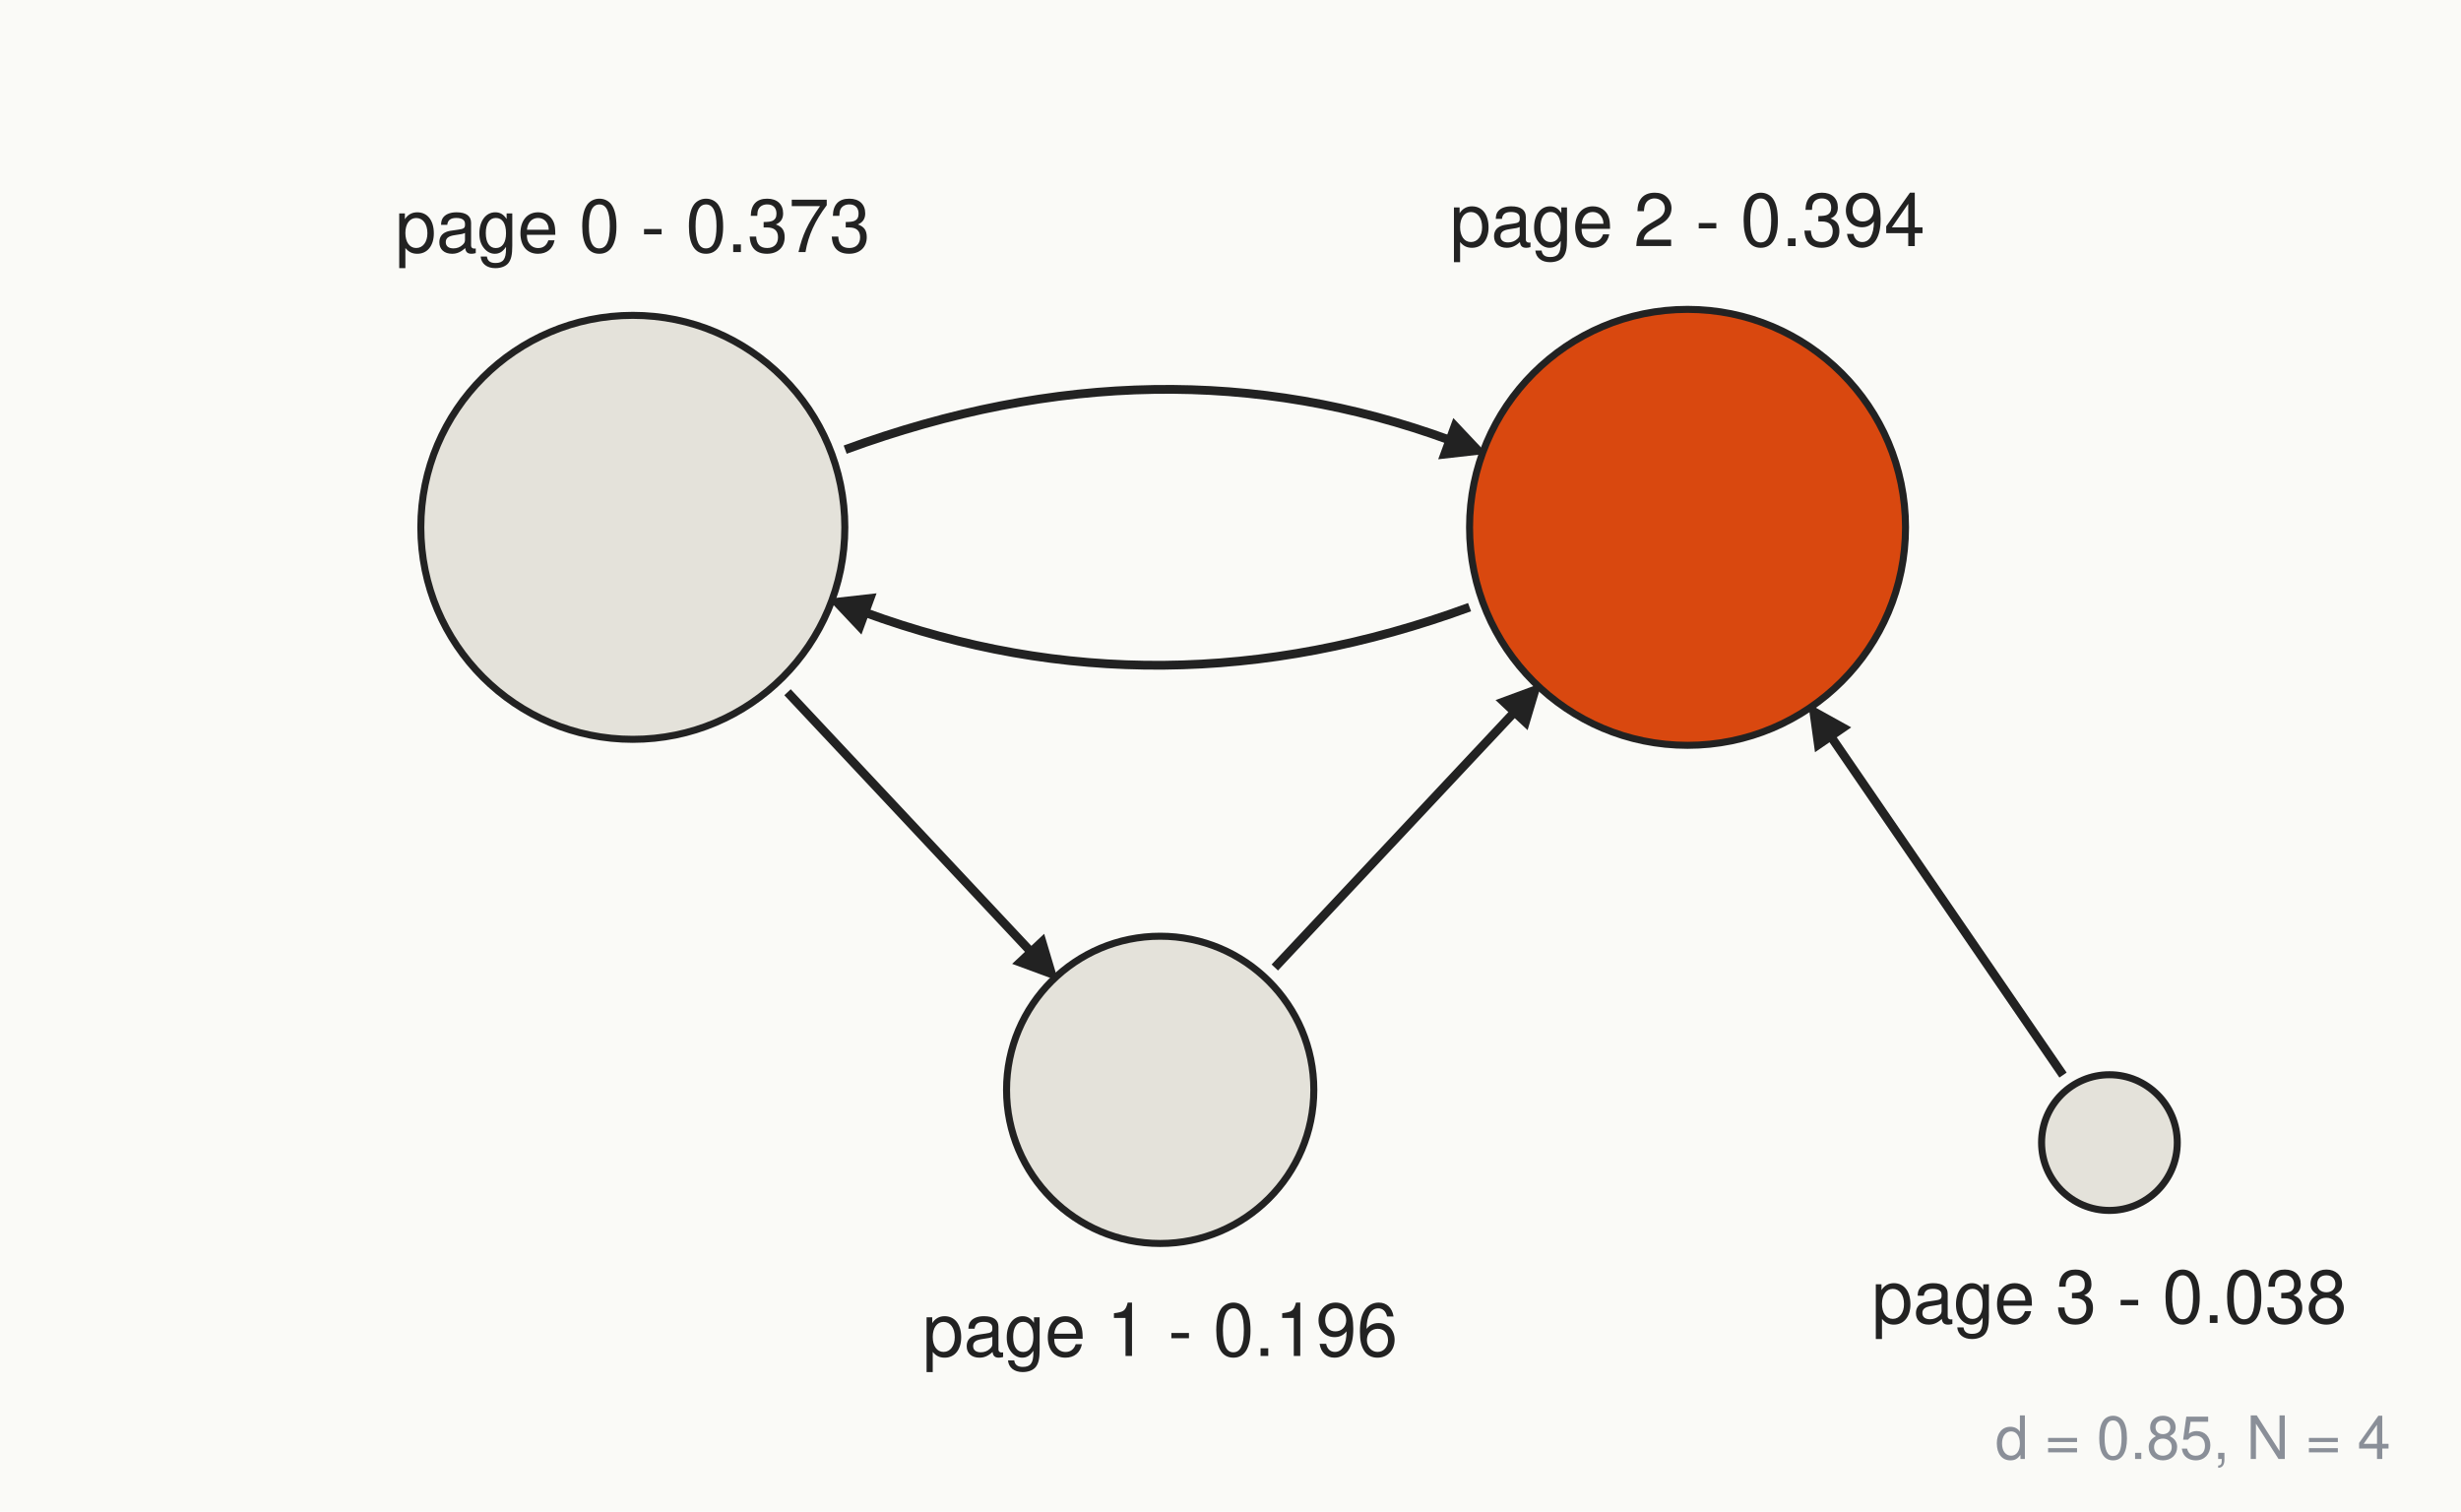
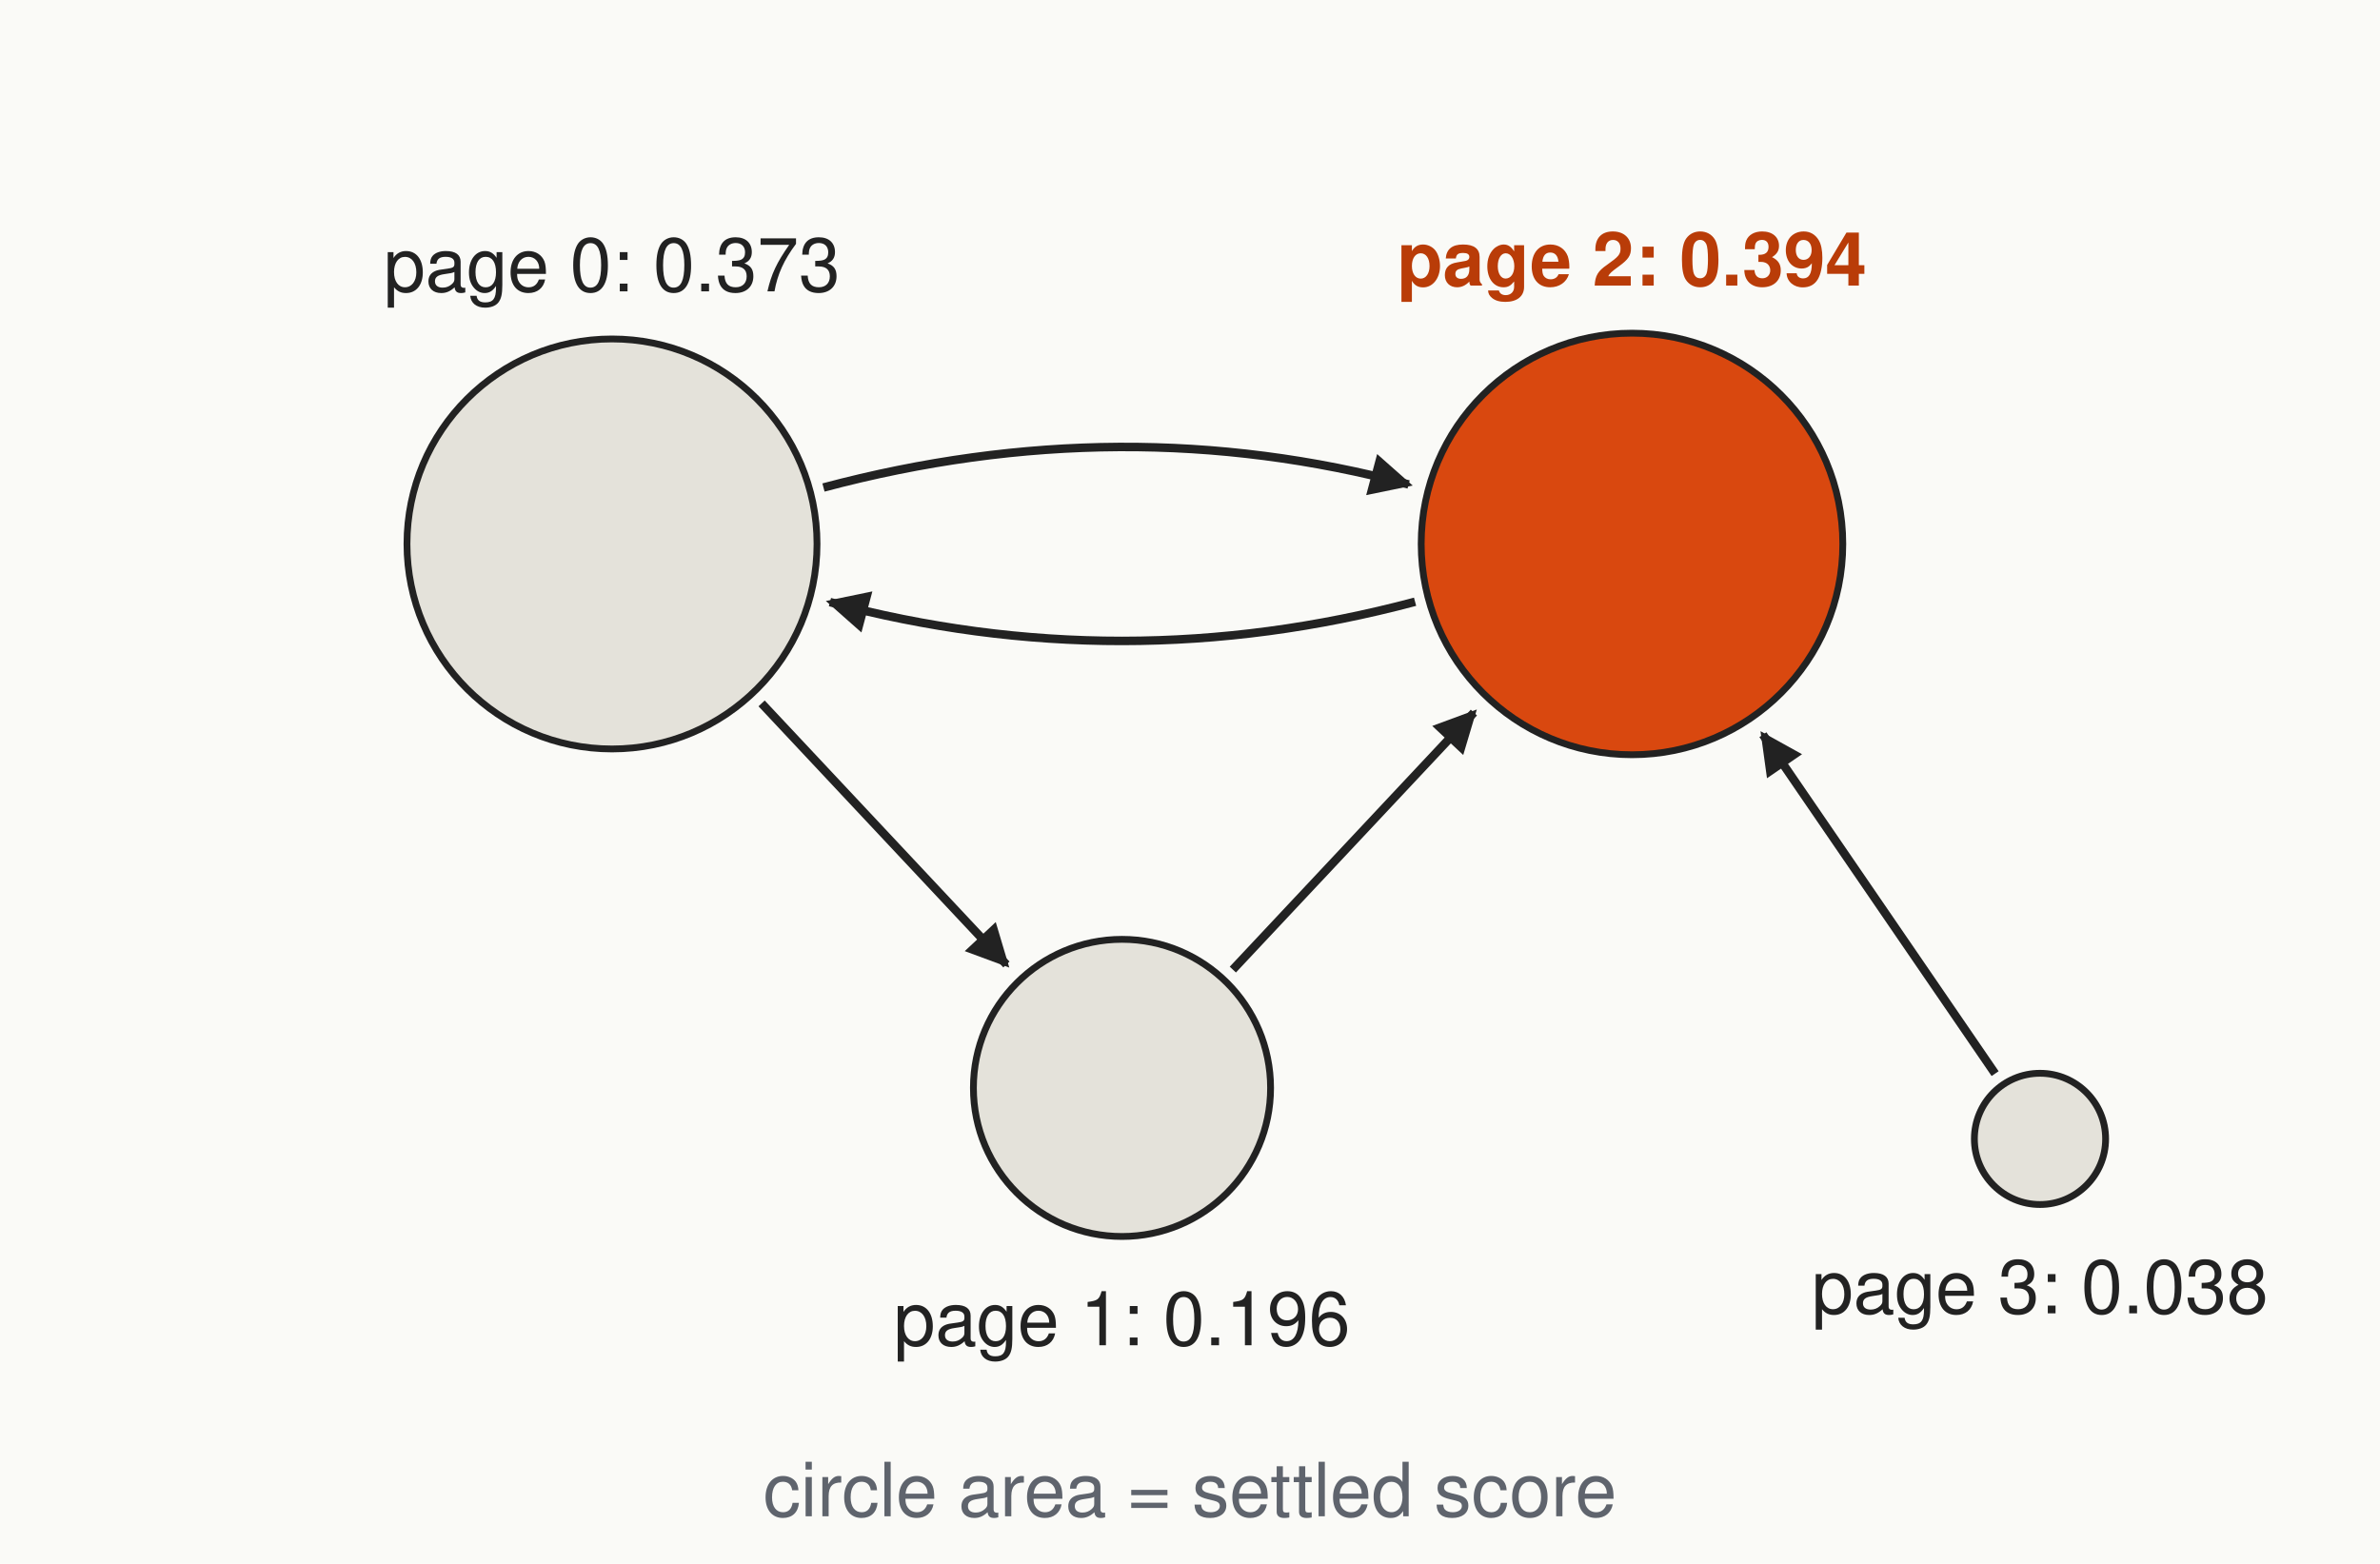
- <svg xmlns="http://www.w3.org/2000/svg" viewBox="0 0 700 430" width="700" height="430" font-family="Helvetica, Arial, sans-serif" role="img" aria-labelledby="t d">
+ <svg xmlns="http://www.w3.org/2000/svg" viewBox="0 0 700 460" width="700" height="460" font-family="system-ui, -apple-system, 'Segoe UI', Helvetica, Arial, sans-serif" role="img" aria-labelledby="t d">
  <defs>
-     <marker id="arrow" viewBox="0 0 10 10" refX="1" refY="5" markerWidth="5" markerHeight="5" orient="auto-start-reverse">
+     <marker id="a-ink" viewBox="0 0 10 10" refX="9" refY="5" markerWidth="5" markerHeight="5" orient="auto-start-reverse">
      <path d="M0,0 L10,5 L0,10 z" fill="#222" />
    </marker>
  </defs>
-   <rect width="700" height="430" fill="#fafaf7" />
-   <path d="M240.4,127.9 Q330.0,95.0 412.4,125.2" fill="none" stroke="#222" stroke-width="2.5" marker-end="url(#arrow)" />
-   <path d="M418.0,172.7 Q330.0,205.0 246.0,174.2" fill="none" stroke="#222" stroke-width="2.5" marker-end="url(#arrow)" />
-   <path d="M224.0,196.9 L293.3,270.8" fill="none" stroke="#222" stroke-width="2.5" marker-end="url(#arrow)" />
-   <path d="M362.6,275.2 L430.8,202.5" fill="none" stroke="#222" stroke-width="2.5" marker-end="url(#arrow)" />
-   <path d="M586.8,305.8 L520.7,209.4" fill="none" stroke="#222" stroke-width="2.5" marker-end="url(#arrow)" />
-   <circle cx="180" cy="150" r="60.3" fill="#e4e2da" stroke="#222" stroke-width="2" />
-   <circle cx="330" cy="310" r="43.7" fill="#e4e2da" stroke="#222" stroke-width="2" />
-   <circle cx="480" cy="150" r="62.0" fill="#d9480f" stroke="#222" stroke-width="2" />
-   <circle cx="600" cy="325" r="19.3" fill="#e4e2da" stroke="#222" stroke-width="2" />
-   <text x="180" y="71.7" text-anchor="middle" font-size="21" fill="#222">page 0 - 0.373</text>
-   <text x="480" y="70.0" text-anchor="middle" font-size="21" fill="#222">page 2 - 0.394</text>
-   <text x="330" y="385.7" text-anchor="middle" font-size="21" fill="#222">page 1 - 0.196</text>
-   <text x="600" y="376.3" text-anchor="middle" font-size="21" fill="#222">page 3 - 0.038</text>
-   <text x="680" y="415" text-anchor="end" font-size="17" fill="#8a8f98">d = 0.85, N = 4</text>
+   <rect width="700" height="460" fill="#fafaf7" />
+   <path d="M242.2,143.4 Q330.0,120.0 414.3,142.5" fill="none" stroke="#222" stroke-width="2.5" marker-end="url(#a-ink)" />
+   <path d="M416.2,177.0 Q330.0,200.0 244.1,177.1" fill="none" stroke="#222" stroke-width="2.5" marker-end="url(#a-ink)" />
+   <path d="M224.0,206.9 L296.0,283.7" fill="none" stroke="#222" stroke-width="2.5" marker-end="url(#a-ink)" />
+   <path d="M362.6,285.2 L433.5,209.6" fill="none" stroke="#222" stroke-width="2.5" marker-end="url(#a-ink)" />
+   <path d="M586.8,315.8 L518.5,216.1" fill="none" stroke="#222" stroke-width="2.5" marker-end="url(#a-ink)" />
+   <circle cx="180" cy="160" r="60.3" fill="#e4e2da" stroke="#222" stroke-width="2" />
+   <circle cx="330" cy="320" r="43.7" fill="#e4e2da" stroke="#222" stroke-width="2" />
+   <circle cx="480" cy="160" r="62.0" fill="#d9480f" stroke="#222" stroke-width="2" />
+   <circle cx="600" cy="335" r="19.3" fill="#e4e2da" stroke="#222" stroke-width="2" />
+   <text x="180.0" y="85.7" font-size="22" fill="#222" text-anchor="middle" font-weight="normal">page 0: 0.373</text>
+   <text x="480.0" y="84.0" font-size="22" fill="#b93c08" text-anchor="middle" font-weight="600">page 2: 0.394</text>
+   <text x="330.0" y="395.7" font-size="22" fill="#222" text-anchor="middle" font-weight="normal">page 1: 0.196</text>
+   <text x="600.0" y="386.3" font-size="22" fill="#222" text-anchor="middle" font-weight="normal">page 3: 0.038</text>
+   <text x="350.0" y="446.0" font-size="22" fill="#5f646d" text-anchor="middle" font-weight="normal">circle area = settled score</text>
</svg>
